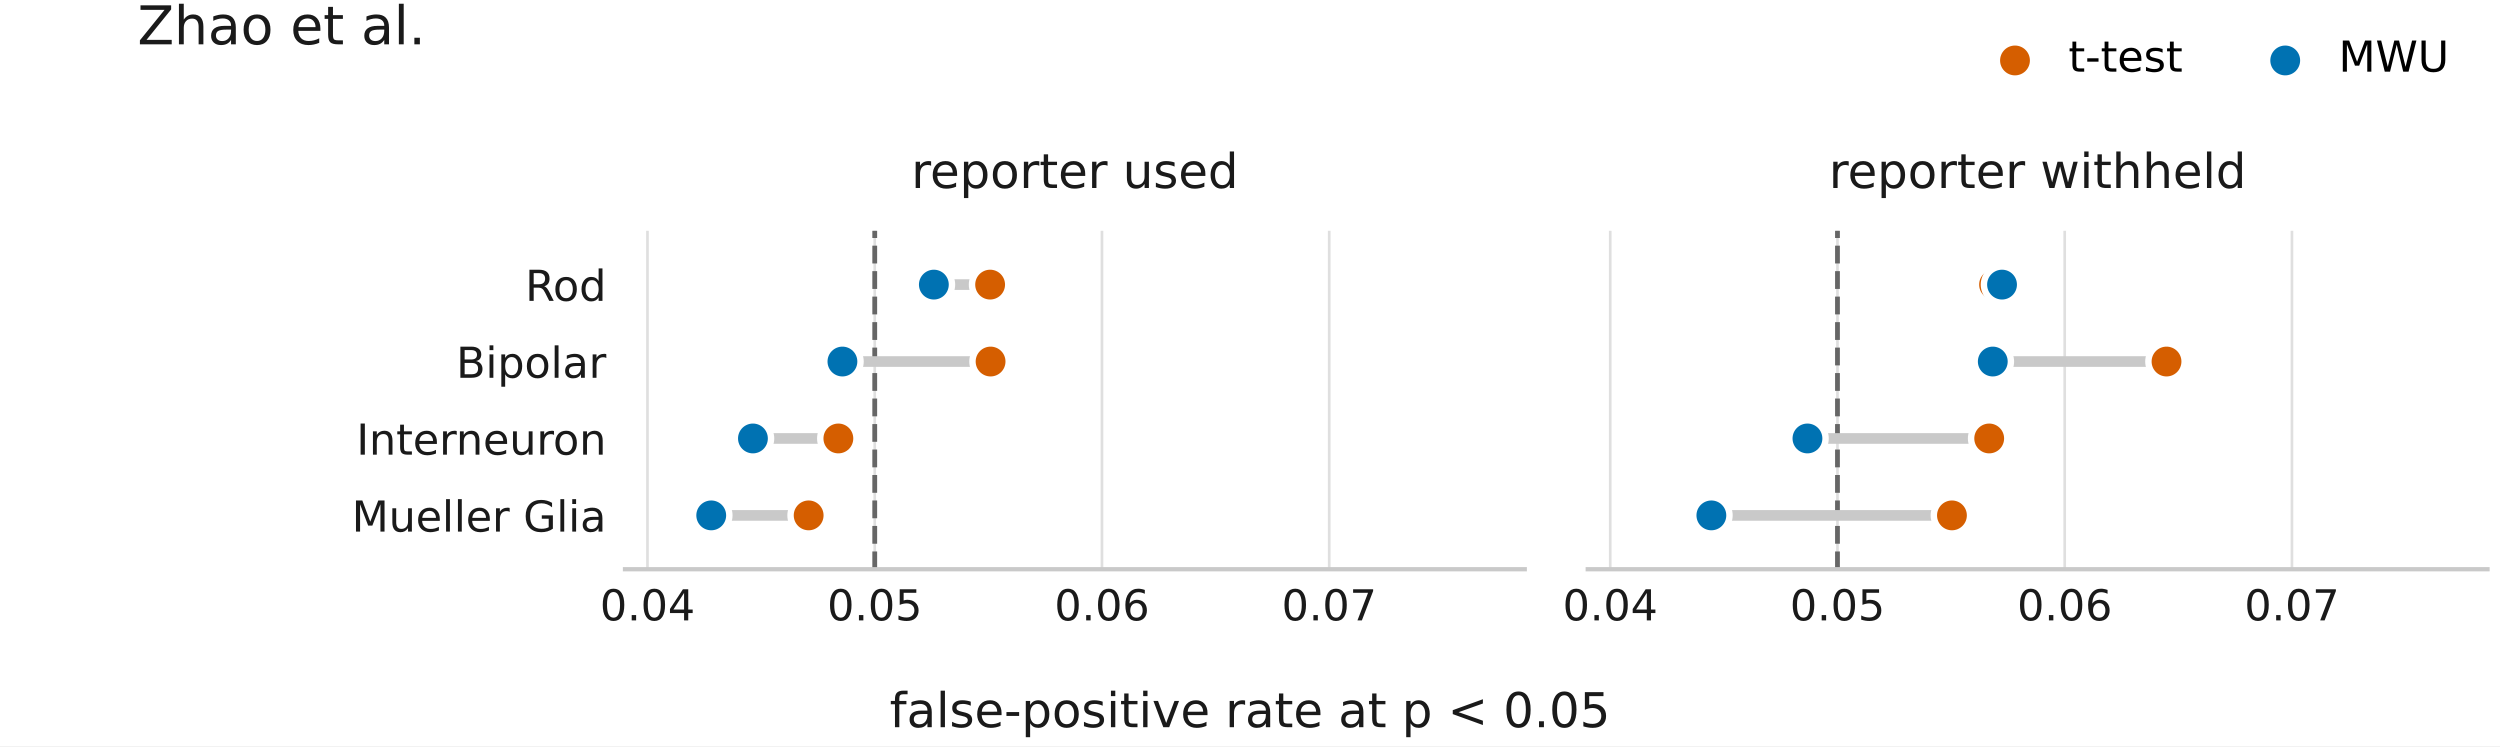
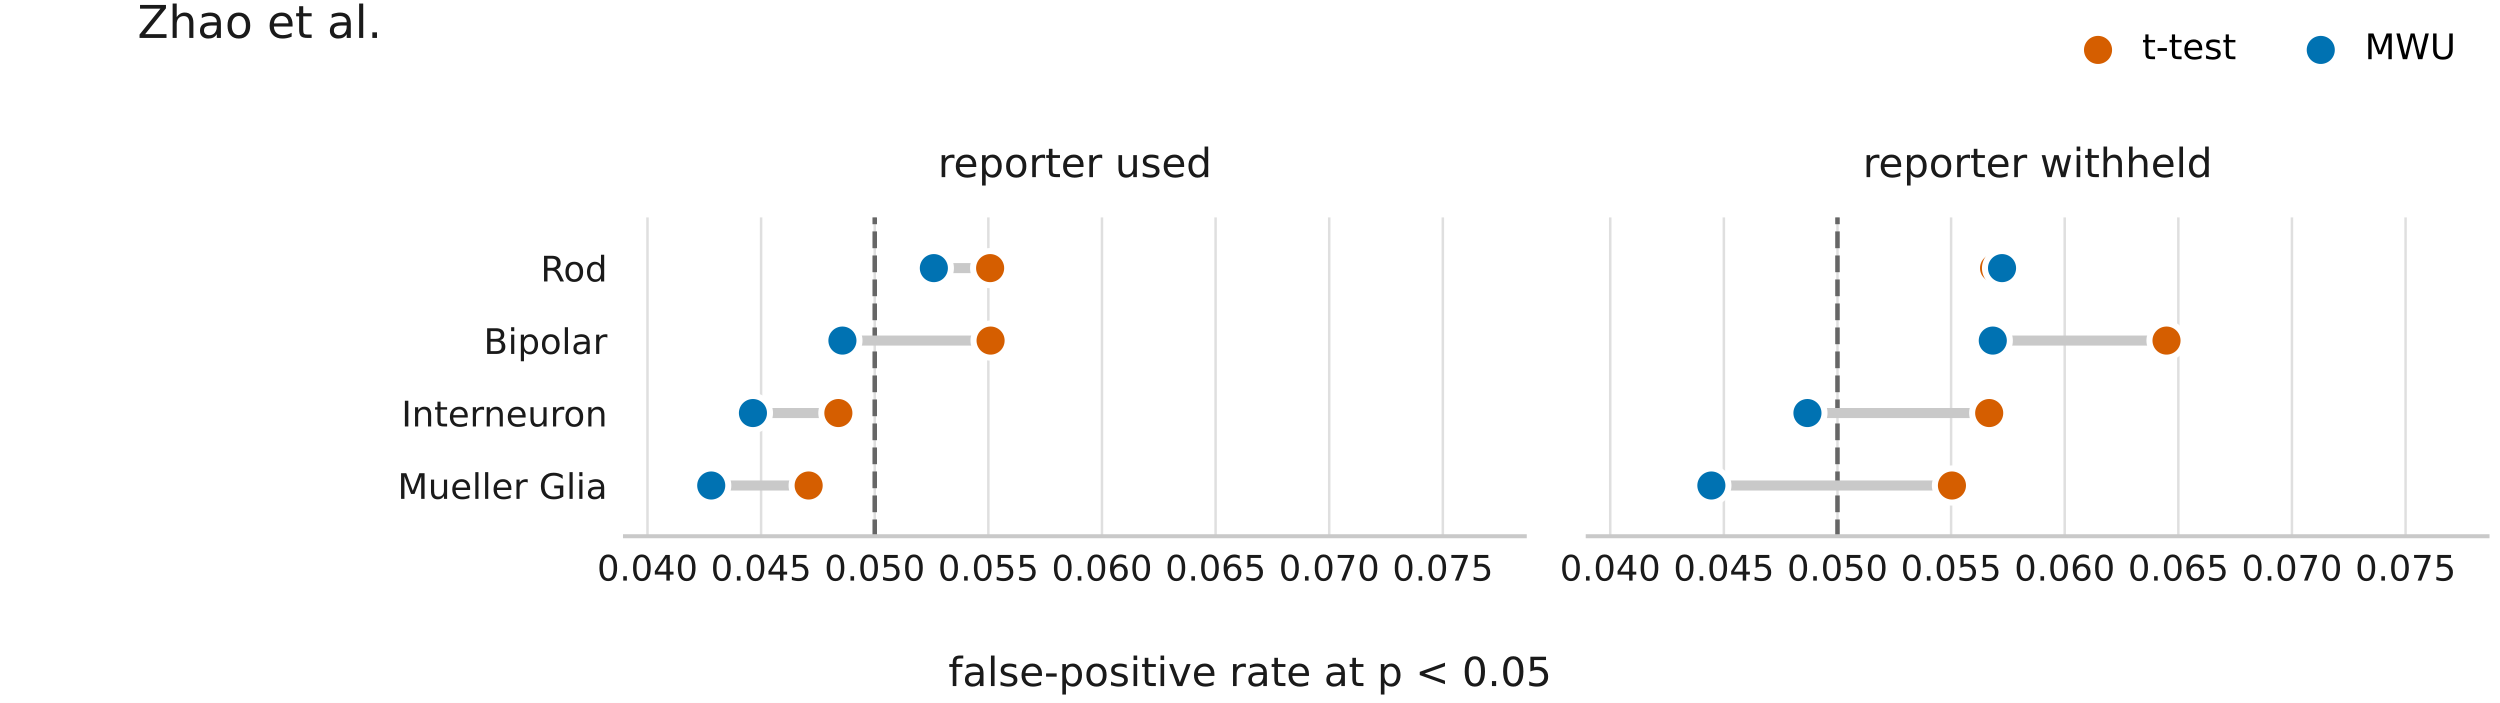
- <svg xmlns="http://www.w3.org/2000/svg" xmlns:xlink="http://www.w3.org/1999/xlink" width="468pt" height="139.68pt" viewBox="0 0 468 139.68" version="1.1">
+ <svg xmlns="http://www.w3.org/2000/svg" xmlns:xlink="http://www.w3.org/1999/xlink" width="496.8pt" height="139.68pt" viewBox="0 0 496.8 139.68" version="1.1">
  <defs>
    <style type="text/css">*{stroke-linejoin: round; stroke-linecap: butt}</style>
  </defs>
  <g id="figure_1">
    <g id="patch_1">
-       <path d="M 0 139.68  L 468 139.68  L 468 0  L 0 0  z " style="fill: #ffffff" />
+       <path d="M 0 139.68  L 496.8 139.68  L 496.8 0  L 0 0  z " style="fill: #ffffff" />
    </g>
    <g id="axes_1">
      <g id="patch_2">
-         <path d="M 117 106.56  L 285.435 106.56  L 285.435 43.2  L 117 43.2  z " style="fill: #ffffff" />
+         <path d="M 124.2 106.56  L 303 106.56  L 303 43.2  L 124.2 43.2  z " style="fill: #ffffff" />
      </g>
      <g id="matplotlib.axis_1">
        <g id="xtick_1">
          <g id="line2d_1">
-             <path d="M 121.21 106.56  L 121.21 43.2  " clip-path="url(#p2eebfcbfa4)" style="fill: none; stroke: #c9c9c9; stroke-opacity: 0.6; stroke-width: 0.5; stroke-linecap: square" />
+             <path d="M 128.669 106.56  L 128.669 43.2  " clip-path="url(#p80d4dce029)" style="fill: none; stroke: #c9c9c9; stroke-opacity: 0.6; stroke-width: 0.5; stroke-linecap: square" />
          </g>
          <g id="line2d_2" />
          <g id="text_1">
-             <text style="font-size: 8px; font-family: 'DejaVu Sans', 'Bitstream Vera Sans', 'Computer Modern Sans Serif', 'Lucida Grande', 'Verdana', 'Geneva', 'Lucid', 'Arial', 'Helvetica', 'Avant Garde', sans-serif; text-anchor: middle; fill: #1a1a1a" x="121.21" y="116.139" transform="rotate(-0 121.2101 116.1388)">0.04</text>
+             <text style="font-size: 7px; font-family: 'DejaVu Sans', 'Bitstream Vera Sans', 'Computer Modern Sans Serif', 'Lucida Grande', 'Verdana', 'Geneva', 'Lucid', 'Arial', 'Helvetica', 'Avant Garde', sans-serif; text-anchor: middle; fill: #1a1a1a" x="128.669" y="115.379" transform="rotate(-0 128.6692 115.3789)">0.040</text>
          </g>
        </g>
        <g id="xtick_2">
          <g id="line2d_3">
-             <path d="M 163.75 106.56  L 163.75 43.2  " clip-path="url(#p2eebfcbfa4)" style="fill: none; stroke: #c9c9c9; stroke-opacity: 0.6; stroke-width: 0.5; stroke-linecap: square" />
+             <path d="M 151.248 106.56  L 151.248 43.2  " clip-path="url(#p80d4dce029)" style="fill: none; stroke: #c9c9c9; stroke-opacity: 0.6; stroke-width: 0.5; stroke-linecap: square" />
          </g>
          <g id="line2d_4" />
          <g id="text_2">
-             <text style="font-size: 8px; font-family: 'DejaVu Sans', 'Bitstream Vera Sans', 'Computer Modern Sans Serif', 'Lucida Grande', 'Verdana', 'Geneva', 'Lucid', 'Arial', 'Helvetica', 'Avant Garde', sans-serif; text-anchor: middle; fill: #1a1a1a" x="163.75" y="116.139" transform="rotate(-0 163.7497 116.1388)">0.05</text>
+             <text style="font-size: 7px; font-family: 'DejaVu Sans', 'Bitstream Vera Sans', 'Computer Modern Sans Serif', 'Lucida Grande', 'Verdana', 'Geneva', 'Lucid', 'Arial', 'Helvetica', 'Avant Garde', sans-serif; text-anchor: middle; fill: #1a1a1a" x="151.248" y="115.379" transform="rotate(-0 151.2479 115.3789)">0.045</text>
          </g>
        </g>
        <g id="xtick_3">
          <g id="line2d_5">
-             <path d="M 206.289 106.56  L 206.289 43.2  " clip-path="url(#p2eebfcbfa4)" style="fill: none; stroke: #c9c9c9; stroke-opacity: 0.6; stroke-width: 0.5; stroke-linecap: square" />
+             <path d="M 173.827 106.56  L 173.827 43.2  " clip-path="url(#p80d4dce029)" style="fill: none; stroke: #c9c9c9; stroke-opacity: 0.6; stroke-width: 0.5; stroke-linecap: square" />
          </g>
          <g id="line2d_6" />
          <g id="text_3">
-             <text style="font-size: 8px; font-family: 'DejaVu Sans', 'Bitstream Vera Sans', 'Computer Modern Sans Serif', 'Lucida Grande', 'Verdana', 'Geneva', 'Lucid', 'Arial', 'Helvetica', 'Avant Garde', sans-serif; text-anchor: middle; fill: #1a1a1a" x="206.289" y="116.139" transform="rotate(-0 206.2893 116.1388)">0.06</text>
+             <text style="font-size: 7px; font-family: 'DejaVu Sans', 'Bitstream Vera Sans', 'Computer Modern Sans Serif', 'Lucida Grande', 'Verdana', 'Geneva', 'Lucid', 'Arial', 'Helvetica', 'Avant Garde', sans-serif; text-anchor: middle; fill: #1a1a1a" x="173.827" y="115.379" transform="rotate(-0 173.8266 115.3789)">0.050</text>
          </g>
        </g>
        <g id="xtick_4">
          <g id="line2d_7">
-             <path d="M 248.829 106.56  L 248.829 43.2  " clip-path="url(#p2eebfcbfa4)" style="fill: none; stroke: #c9c9c9; stroke-opacity: 0.6; stroke-width: 0.5; stroke-linecap: square" />
+             <path d="M 196.405 106.56  L 196.405 43.2  " clip-path="url(#p80d4dce029)" style="fill: none; stroke: #c9c9c9; stroke-opacity: 0.6; stroke-width: 0.5; stroke-linecap: square" />
          </g>
          <g id="line2d_8" />
          <g id="text_4">
-             <text style="font-size: 8px; font-family: 'DejaVu Sans', 'Bitstream Vera Sans', 'Computer Modern Sans Serif', 'Lucida Grande', 'Verdana', 'Geneva', 'Lucid', 'Arial', 'Helvetica', 'Avant Garde', sans-serif; text-anchor: middle; fill: #1a1a1a" x="248.829" y="116.139" transform="rotate(-0 248.8289 116.1388)">0.07</text>
+             <text style="font-size: 7px; font-family: 'DejaVu Sans', 'Bitstream Vera Sans', 'Computer Modern Sans Serif', 'Lucida Grande', 'Verdana', 'Geneva', 'Lucid', 'Arial', 'Helvetica', 'Avant Garde', sans-serif; text-anchor: middle; fill: #1a1a1a" x="196.405" y="115.379" transform="rotate(-0 196.4053 115.3789)">0.055</text>
+           </g>
+         </g>
+         <g id="xtick_5">
+           <g id="line2d_9">
+             <path d="M 218.984 106.56  L 218.984 43.2  " clip-path="url(#p80d4dce029)" style="fill: none; stroke: #c9c9c9; stroke-opacity: 0.6; stroke-width: 0.5; stroke-linecap: square" />
+           </g>
+           <g id="line2d_10" />
+           <g id="text_5">
+             <text style="font-size: 7px; font-family: 'DejaVu Sans', 'Bitstream Vera Sans', 'Computer Modern Sans Serif', 'Lucida Grande', 'Verdana', 'Geneva', 'Lucid', 'Arial', 'Helvetica', 'Avant Garde', sans-serif; text-anchor: middle; fill: #1a1a1a" x="218.984" y="115.379" transform="rotate(-0 218.984 115.3789)">0.060</text>
+           </g>
+         </g>
+         <g id="xtick_6">
+           <g id="line2d_11">
+             <path d="M 241.563 106.56  L 241.563 43.2  " clip-path="url(#p80d4dce029)" style="fill: none; stroke: #c9c9c9; stroke-opacity: 0.6; stroke-width: 0.5; stroke-linecap: square" />
+           </g>
+           <g id="line2d_12" />
+           <g id="text_6">
+             <text style="font-size: 7px; font-family: 'DejaVu Sans', 'Bitstream Vera Sans', 'Computer Modern Sans Serif', 'Lucida Grande', 'Verdana', 'Geneva', 'Lucid', 'Arial', 'Helvetica', 'Avant Garde', sans-serif; text-anchor: middle; fill: #1a1a1a" x="241.563" y="115.379" transform="rotate(-0 241.5627 115.3789)">0.065</text>
+           </g>
+         </g>
+         <g id="xtick_7">
+           <g id="line2d_13">
+             <path d="M 264.141 106.56  L 264.141 43.2  " clip-path="url(#p80d4dce029)" style="fill: none; stroke: #c9c9c9; stroke-opacity: 0.6; stroke-width: 0.5; stroke-linecap: square" />
+           </g>
+           <g id="line2d_14" />
+           <g id="text_7">
+             <text style="font-size: 7px; font-family: 'DejaVu Sans', 'Bitstream Vera Sans', 'Computer Modern Sans Serif', 'Lucida Grande', 'Verdana', 'Geneva', 'Lucid', 'Arial', 'Helvetica', 'Avant Garde', sans-serif; text-anchor: middle; fill: #1a1a1a" x="264.141" y="115.379" transform="rotate(-0 264.1414 115.3789)">0.070</text>
+           </g>
+         </g>
+         <g id="xtick_8">
+           <g id="line2d_15">
+             <path d="M 286.72 106.56  L 286.72 43.2  " clip-path="url(#p80d4dce029)" style="fill: none; stroke: #c9c9c9; stroke-opacity: 0.6; stroke-width: 0.5; stroke-linecap: square" />
+           </g>
+           <g id="line2d_16" />
+           <g id="text_8">
+             <text style="font-size: 7px; font-family: 'DejaVu Sans', 'Bitstream Vera Sans', 'Computer Modern Sans Serif', 'Lucida Grande', 'Verdana', 'Geneva', 'Lucid', 'Arial', 'Helvetica', 'Avant Garde', sans-serif; text-anchor: middle; fill: #1a1a1a" x="286.72" y="115.379" transform="rotate(-0 286.7201 115.3789)">0.075</text>
          </g>
        </g>
      </g>
      <g id="matplotlib.axis_2">
        <g id="ytick_1">
-           <g id="line2d_9" />
-           <g id="text_5">
-             <text style="font-size: 8px; font-family: 'DejaVu Sans', 'Bitstream Vera Sans', 'Computer Modern Sans Serif', 'Lucida Grande', 'Verdana', 'Geneva', 'Lucid', 'Arial', 'Helvetica', 'Avant Garde', sans-serif; text-anchor: end; fill: #1a1a1a" x="113.5" y="56.319" transform="rotate(-0 113.5 56.31938)">Rod</text>
+           <g id="line2d_17" />
+           <g id="text_9">
+             <text style="font-size: 7px; font-family: 'DejaVu Sans', 'Bitstream Vera Sans', 'Computer Modern Sans Serif', 'Lucida Grande', 'Verdana', 'Geneva', 'Lucid', 'Arial', 'Helvetica', 'Avant Garde', sans-serif; text-anchor: end; fill: #1a1a1a" x="120.7" y="55.939" transform="rotate(-0 120.7 55.93945)">Rod</text>
          </g>
        </g>
        <g id="ytick_2">
-           <g id="line2d_10" />
-           <g id="text_6">
-             <text style="font-size: 8px; font-family: 'DejaVu Sans', 'Bitstream Vera Sans', 'Computer Modern Sans Serif', 'Lucida Grande', 'Verdana', 'Geneva', 'Lucid', 'Arial', 'Helvetica', 'Avant Garde', sans-serif; text-anchor: end; fill: #1a1a1a" x="113.5" y="70.719" transform="rotate(-0 113.5 70.71937)">Bipolar</text>
+           <g id="line2d_18" />
+           <g id="text_10">
+             <text style="font-size: 7px; font-family: 'DejaVu Sans', 'Bitstream Vera Sans', 'Computer Modern Sans Serif', 'Lucida Grande', 'Verdana', 'Geneva', 'Lucid', 'Arial', 'Helvetica', 'Avant Garde', sans-serif; text-anchor: end; fill: #1a1a1a" x="120.7" y="70.339" transform="rotate(-0 120.7 70.33945)">Bipolar</text>
          </g>
        </g>
        <g id="ytick_3">
-           <g id="line2d_11" />
-           <g id="text_7">
-             <text style="font-size: 8px; font-family: 'DejaVu Sans', 'Bitstream Vera Sans', 'Computer Modern Sans Serif', 'Lucida Grande', 'Verdana', 'Geneva', 'Lucid', 'Arial', 'Helvetica', 'Avant Garde', sans-serif; text-anchor: end; fill: #1a1a1a" x="113.5" y="85.119" transform="rotate(-0 113.5 85.11938)">Interneuron</text>
+           <g id="line2d_19" />
+           <g id="text_11">
+             <text style="font-size: 7px; font-family: 'DejaVu Sans', 'Bitstream Vera Sans', 'Computer Modern Sans Serif', 'Lucida Grande', 'Verdana', 'Geneva', 'Lucid', 'Arial', 'Helvetica', 'Avant Garde', sans-serif; text-anchor: end; fill: #1a1a1a" x="120.7" y="84.739" transform="rotate(-0 120.7 84.73945)">Interneuron</text>
          </g>
        </g>
        <g id="ytick_4">
-           <g id="line2d_12" />
-           <g id="text_8">
-             <text style="font-size: 8px; font-family: 'DejaVu Sans', 'Bitstream Vera Sans', 'Computer Modern Sans Serif', 'Lucida Grande', 'Verdana', 'Geneva', 'Lucid', 'Arial', 'Helvetica', 'Avant Garde', sans-serif; text-anchor: end; fill: #1a1a1a" x="113.5" y="99.519" transform="rotate(-0 113.5 99.51937)">Mueller Glia</text>
-           </g>
-         </g>
-       </g>
-       <g id="line2d_13">
-         <path d="M 163.75 106.56  L 163.75 43.2  " clip-path="url(#p2eebfcbfa4)" style="fill: none; stroke-dasharray: 3.33,1.44; stroke-dashoffset: 0; stroke: #666666; stroke-width: 0.9" />
+           <g id="line2d_20" />
+           <g id="text_12">
+             <text style="font-size: 7px; font-family: 'DejaVu Sans', 'Bitstream Vera Sans', 'Computer Modern Sans Serif', 'Lucida Grande', 'Verdana', 'Geneva', 'Lucid', 'Arial', 'Helvetica', 'Avant Garde', sans-serif; text-anchor: end; fill: #1a1a1a" x="120.7" y="99.139" transform="rotate(-0 120.7 99.13945)">Mueller Glia</text>
+           </g>
+         </g>
+       </g>
+       <g id="line2d_21">
+         <path d="M 173.827 106.56  L 173.827 43.2  " clip-path="url(#p80d4dce029)" style="fill: none; stroke-dasharray: 3.33,1.44; stroke-dashoffset: 0; stroke: #666666; stroke-width: 0.9" />
      </g>
      <g id="LineCollection_1">
-         <path d="M 185.351 53.28  L 174.818 53.28  " clip-path="url(#p2eebfcbfa4)" style="fill: none; stroke: #c9c9c9; stroke-width: 2" />
-         <path d="M 185.437 67.68  L 157.702 67.68  " clip-path="url(#p2eebfcbfa4)" style="fill: none; stroke: #c9c9c9; stroke-width: 2" />
-         <path d="M 156.942 82.08  L 140.949 82.08  " clip-path="url(#p2eebfcbfa4)" style="fill: none; stroke: #c9c9c9; stroke-width: 2" />
-         <path d="M 151.38 96.48  L 133.142 96.48  " clip-path="url(#p2eebfcbfa4)" style="fill: none; stroke: #c9c9c9; stroke-width: 2" />
+         <path d="M 196.757 53.28  L 185.576 53.28  " clip-path="url(#p80d4dce029)" style="fill: none; stroke: #c9c9c9; stroke-width: 2" />
+         <path d="M 196.849 67.68  L 167.406 67.68  " clip-path="url(#p80d4dce029)" style="fill: none; stroke: #c9c9c9; stroke-width: 2" />
+         <path d="M 166.6 82.08  L 149.623 82.08  " clip-path="url(#p80d4dce029)" style="fill: none; stroke: #c9c9c9; stroke-width: 2" />
+         <path d="M 160.696 96.48  L 141.335 96.48  " clip-path="url(#p80d4dce029)" style="fill: none; stroke: #c9c9c9; stroke-width: 2" />
      </g>
      <g id="patch_3">
-         <path d="M 117 106.56  L 285.435 106.56  " style="fill: none; stroke: #c9c9c9; stroke-width: 0.8; stroke-linejoin: miter; stroke-linecap: square" />
+         <path d="M 124.2 106.56  L 303 106.56  " style="fill: none; stroke: #c9c9c9; stroke-width: 0.8; stroke-linejoin: miter; stroke-linecap: square" />
      </g>
      <g id="PathCollection_1">
        <defs>
-           <path id="me65cf29a1c" d="M 0 3.391  C 0.899 3.391 1.762 3.034 2.398 2.398  C 3.034 1.762 3.391 0.899 3.391 0  C 3.391 -0.899 3.034 -1.762 2.398 -2.398  C 1.762 -3.034 0.899 -3.391 0 -3.391  C -0.899 -3.391 -1.762 -3.034 -2.398 -2.398  C -3.034 -1.762 -3.391 -0.899 -3.391 0  C -3.391 0.899 -3.034 1.762 -2.398 2.398  C -1.762 3.034 -0.899 3.391 0 3.391  z " style="stroke: #ffffff; stroke-width: 1.2" />
+           <path id="mc7a9b5e37b" d="M 0 3.391  C 0.899 3.391 1.762 3.034 2.398 2.398  C 3.034 1.762 3.391 0.899 3.391 0  C 3.391 -0.899 3.034 -1.762 2.398 -2.398  C 1.762 -3.034 0.899 -3.391 0 -3.391  C -0.899 -3.391 -1.762 -3.034 -2.398 -2.398  C -3.034 -1.762 -3.391 -0.899 -3.391 0  C -3.391 0.899 -3.034 1.762 -2.398 2.398  C -1.762 3.034 -0.899 3.391 0 3.391  z " style="stroke: #ffffff; stroke-width: 1.2" />
        </defs>
        <g>
-           <use xlink:href="#me65cf29a1c" x="185.351" y="53.28" style="fill: #d55e00; stroke: #ffffff; stroke-width: 1.2" />
-           <use xlink:href="#me65cf29a1c" x="185.437" y="67.68" style="fill: #d55e00; stroke: #ffffff; stroke-width: 1.2" />
-           <use xlink:href="#me65cf29a1c" x="156.942" y="82.08" style="fill: #d55e00; stroke: #ffffff; stroke-width: 1.2" />
-           <use xlink:href="#me65cf29a1c" x="151.38" y="96.48" style="fill: #d55e00; stroke: #ffffff; stroke-width: 1.2" />
+           <use xlink:href="#mc7a9b5e37b" x="196.757" y="53.28" style="fill: #d55e00; stroke: #ffffff; stroke-width: 1.2" />
+           <use xlink:href="#mc7a9b5e37b" x="196.849" y="67.68" style="fill: #d55e00; stroke: #ffffff; stroke-width: 1.2" />
+           <use xlink:href="#mc7a9b5e37b" x="166.6" y="82.08" style="fill: #d55e00; stroke: #ffffff; stroke-width: 1.2" />
+           <use xlink:href="#mc7a9b5e37b" x="160.696" y="96.48" style="fill: #d55e00; stroke: #ffffff; stroke-width: 1.2" />
        </g>
      </g>
      <g id="PathCollection_2">
        <defs>
-           <path id="m8c903e0a03" d="M 0 3.391  C 0.899 3.391 1.762 3.034 2.398 2.398  C 3.034 1.762 3.391 0.899 3.391 0  C 3.391 -0.899 3.034 -1.762 2.398 -2.398  C 1.762 -3.034 0.899 -3.391 0 -3.391  C -0.899 -3.391 -1.762 -3.034 -2.398 -2.398  C -3.034 -1.762 -3.391 -0.899 -3.391 0  C -3.391 0.899 -3.034 1.762 -2.398 2.398  C -1.762 3.034 -0.899 3.391 0 3.391  z " style="stroke: #ffffff; stroke-width: 1.2" />
+           <path id="mb026791f30" d="M 0 3.391  C 0.899 3.391 1.762 3.034 2.398 2.398  C 3.034 1.762 3.391 0.899 3.391 0  C 3.391 -0.899 3.034 -1.762 2.398 -2.398  C 1.762 -3.034 0.899 -3.391 0 -3.391  C -0.899 -3.391 -1.762 -3.034 -2.398 -2.398  C -3.034 -1.762 -3.391 -0.899 -3.391 0  C -3.391 0.899 -3.034 1.762 -2.398 2.398  C -1.762 3.034 -0.899 3.391 0 3.391  z " style="stroke: #ffffff; stroke-width: 1.2" />
        </defs>
        <g>
-           <use xlink:href="#m8c903e0a03" x="174.818" y="53.28" style="fill: #0072b2; stroke: #ffffff; stroke-width: 1.2" />
-           <use xlink:href="#m8c903e0a03" x="157.702" y="67.68" style="fill: #0072b2; stroke: #ffffff; stroke-width: 1.2" />
-           <use xlink:href="#m8c903e0a03" x="140.949" y="82.08" style="fill: #0072b2; stroke: #ffffff; stroke-width: 1.2" />
-           <use xlink:href="#m8c903e0a03" x="133.142" y="96.48" style="fill: #0072b2; stroke: #ffffff; stroke-width: 1.2" />
-         </g>
-       </g>
-       <g id="text_9">
-         <text style="font-size: 9px; font-family: 'DejaVu Sans', 'Bitstream Vera Sans', 'Computer Modern Sans Serif', 'Lucida Grande', 'Verdana', 'Geneva', 'Lucid', 'Arial', 'Helvetica', 'Avant Garde', sans-serif; text-anchor: middle; fill: #1a1a1a" x="201.217" y="35.2" transform="rotate(-0 201.2174 35.2)">reporter used</text>
+           <use xlink:href="#mb026791f30" x="185.576" y="53.28" style="fill: #0072b2; stroke: #ffffff; stroke-width: 1.2" />
+           <use xlink:href="#mb026791f30" x="167.406" y="67.68" style="fill: #0072b2; stroke: #ffffff; stroke-width: 1.2" />
+           <use xlink:href="#mb026791f30" x="149.623" y="82.08" style="fill: #0072b2; stroke: #ffffff; stroke-width: 1.2" />
+           <use xlink:href="#mb026791f30" x="141.335" y="96.48" style="fill: #0072b2; stroke: #ffffff; stroke-width: 1.2" />
+         </g>
+       </g>
+       <g id="text_13">
+         <text style="font-size: 8px; font-family: 'DejaVu Sans', 'Bitstream Vera Sans', 'Computer Modern Sans Serif', 'Lucida Grande', 'Verdana', 'Geneva', 'Lucid', 'Arial', 'Helvetica', 'Avant Garde', sans-serif; text-anchor: middle; fill: #1a1a1a" x="213.6" y="35.2" transform="rotate(-0 213.6 35.2)">reporter used</text>
      </g>
    </g>
    <g id="axes_2">
      <g id="patch_4">
-         <path d="M 297.225 106.56  L 465.66 106.56  L 465.66 43.2  L 297.225 43.2  z " style="fill: #ffffff" />
+         <path d="M 315.516 106.56  L 494.316 106.56  L 494.316 43.2  L 315.516 43.2  z " style="fill: #ffffff" />
      </g>
      <g id="matplotlib.axis_3">
-         <g id="xtick_5">
-           <g id="line2d_14">
-             <path d="M 301.435 106.56  L 301.435 43.2  " clip-path="url(#pd5efa9daf3)" style="fill: none; stroke: #c9c9c9; stroke-opacity: 0.6; stroke-width: 0.5; stroke-linecap: square" />
-           </g>
-           <g id="line2d_15" />
-           <g id="text_10">
-             <text style="font-size: 8px; font-family: 'DejaVu Sans', 'Bitstream Vera Sans', 'Computer Modern Sans Serif', 'Lucida Grande', 'Verdana', 'Geneva', 'Lucid', 'Arial', 'Helvetica', 'Avant Garde', sans-serif; text-anchor: middle; fill: #1a1a1a" x="301.435" y="116.139" transform="rotate(-0 301.4353 116.1388)">0.04</text>
-           </g>
-         </g>
-         <g id="xtick_6">
-           <g id="line2d_16">
-             <path d="M 343.975 106.56  L 343.975 43.2  " clip-path="url(#pd5efa9daf3)" style="fill: none; stroke: #c9c9c9; stroke-opacity: 0.6; stroke-width: 0.5; stroke-linecap: square" />
-           </g>
-           <g id="line2d_17" />
-           <g id="text_11">
-             <text style="font-size: 8px; font-family: 'DejaVu Sans', 'Bitstream Vera Sans', 'Computer Modern Sans Serif', 'Lucida Grande', 'Verdana', 'Geneva', 'Lucid', 'Arial', 'Helvetica', 'Avant Garde', sans-serif; text-anchor: middle; fill: #1a1a1a" x="343.975" y="116.139" transform="rotate(-0 343.9749 116.1388)">0.05</text>
-           </g>
-         </g>
-         <g id="xtick_7">
-           <g id="line2d_18">
-             <path d="M 386.515 106.56  L 386.515 43.2  " clip-path="url(#pd5efa9daf3)" style="fill: none; stroke: #c9c9c9; stroke-opacity: 0.6; stroke-width: 0.5; stroke-linecap: square" />
-           </g>
-           <g id="line2d_19" />
-           <g id="text_12">
-             <text style="font-size: 8px; font-family: 'DejaVu Sans', 'Bitstream Vera Sans', 'Computer Modern Sans Serif', 'Lucida Grande', 'Verdana', 'Geneva', 'Lucid', 'Arial', 'Helvetica', 'Avant Garde', sans-serif; text-anchor: middle; fill: #1a1a1a" x="386.515" y="116.139" transform="rotate(-0 386.5145 116.1388)">0.06</text>
-           </g>
-         </g>
-         <g id="xtick_8">
-           <g id="line2d_20">
-             <path d="M 429.054 106.56  L 429.054 43.2  " clip-path="url(#pd5efa9daf3)" style="fill: none; stroke: #c9c9c9; stroke-opacity: 0.6; stroke-width: 0.5; stroke-linecap: square" />
-           </g>
-           <g id="line2d_21" />
-           <g id="text_13">
-             <text style="font-size: 8px; font-family: 'DejaVu Sans', 'Bitstream Vera Sans', 'Computer Modern Sans Serif', 'Lucida Grande', 'Verdana', 'Geneva', 'Lucid', 'Arial', 'Helvetica', 'Avant Garde', sans-serif; text-anchor: middle; fill: #1a1a1a" x="429.054" y="116.139" transform="rotate(-0 429.0541 116.1388)">0.07</text>
+         <g id="xtick_9">
+           <g id="line2d_22">
+             <path d="M 319.985 106.56  L 319.985 43.2  " clip-path="url(#pfb0a9da2cb)" style="fill: none; stroke: #c9c9c9; stroke-opacity: 0.6; stroke-width: 0.5; stroke-linecap: square" />
+           </g>
+           <g id="line2d_23" />
+           <g id="text_14">
+             <text style="font-size: 7px; font-family: 'DejaVu Sans', 'Bitstream Vera Sans', 'Computer Modern Sans Serif', 'Lucida Grande', 'Verdana', 'Geneva', 'Lucid', 'Arial', 'Helvetica', 'Avant Garde', sans-serif; text-anchor: middle; fill: #1a1a1a" x="319.985" y="115.379" transform="rotate(-0 319.9852 115.3789)">0.040</text>
+           </g>
+         </g>
+         <g id="xtick_10">
+           <g id="line2d_24">
+             <path d="M 342.564 106.56  L 342.564 43.2  " clip-path="url(#pfb0a9da2cb)" style="fill: none; stroke: #c9c9c9; stroke-opacity: 0.6; stroke-width: 0.5; stroke-linecap: square" />
+           </g>
+           <g id="line2d_25" />
+           <g id="text_15">
+             <text style="font-size: 7px; font-family: 'DejaVu Sans', 'Bitstream Vera Sans', 'Computer Modern Sans Serif', 'Lucida Grande', 'Verdana', 'Geneva', 'Lucid', 'Arial', 'Helvetica', 'Avant Garde', sans-serif; text-anchor: middle; fill: #1a1a1a" x="342.564" y="115.379" transform="rotate(-0 342.5639 115.3789)">0.045</text>
+           </g>
+         </g>
+         <g id="xtick_11">
+           <g id="line2d_26">
+             <path d="M 365.143 106.56  L 365.143 43.2  " clip-path="url(#pfb0a9da2cb)" style="fill: none; stroke: #c9c9c9; stroke-opacity: 0.6; stroke-width: 0.5; stroke-linecap: square" />
+           </g>
+           <g id="line2d_27" />
+           <g id="text_16">
+             <text style="font-size: 7px; font-family: 'DejaVu Sans', 'Bitstream Vera Sans', 'Computer Modern Sans Serif', 'Lucida Grande', 'Verdana', 'Geneva', 'Lucid', 'Arial', 'Helvetica', 'Avant Garde', sans-serif; text-anchor: middle; fill: #1a1a1a" x="365.143" y="115.379" transform="rotate(-0 365.1426 115.3789)">0.050</text>
+           </g>
+         </g>
+         <g id="xtick_12">
+           <g id="line2d_28">
+             <path d="M 387.721 106.56  L 387.721 43.2  " clip-path="url(#pfb0a9da2cb)" style="fill: none; stroke: #c9c9c9; stroke-opacity: 0.6; stroke-width: 0.5; stroke-linecap: square" />
+           </g>
+           <g id="line2d_29" />
+           <g id="text_17">
+             <text style="font-size: 7px; font-family: 'DejaVu Sans', 'Bitstream Vera Sans', 'Computer Modern Sans Serif', 'Lucida Grande', 'Verdana', 'Geneva', 'Lucid', 'Arial', 'Helvetica', 'Avant Garde', sans-serif; text-anchor: middle; fill: #1a1a1a" x="387.721" y="115.379" transform="rotate(-0 387.7213 115.3789)">0.055</text>
+           </g>
+         </g>
+         <g id="xtick_13">
+           <g id="line2d_30">
+             <path d="M 410.3 106.56  L 410.3 43.2  " clip-path="url(#pfb0a9da2cb)" style="fill: none; stroke: #c9c9c9; stroke-opacity: 0.6; stroke-width: 0.5; stroke-linecap: square" />
+           </g>
+           <g id="line2d_31" />
+           <g id="text_18">
+             <text style="font-size: 7px; font-family: 'DejaVu Sans', 'Bitstream Vera Sans', 'Computer Modern Sans Serif', 'Lucida Grande', 'Verdana', 'Geneva', 'Lucid', 'Arial', 'Helvetica', 'Avant Garde', sans-serif; text-anchor: middle; fill: #1a1a1a" x="410.3" y="115.379" transform="rotate(-0 410.3 115.3789)">0.060</text>
+           </g>
+         </g>
+         <g id="xtick_14">
+           <g id="line2d_32">
+             <path d="M 432.879 106.56  L 432.879 43.2  " clip-path="url(#pfb0a9da2cb)" style="fill: none; stroke: #c9c9c9; stroke-opacity: 0.6; stroke-width: 0.5; stroke-linecap: square" />
+           </g>
+           <g id="line2d_33" />
+           <g id="text_19">
+             <text style="font-size: 7px; font-family: 'DejaVu Sans', 'Bitstream Vera Sans', 'Computer Modern Sans Serif', 'Lucida Grande', 'Verdana', 'Geneva', 'Lucid', 'Arial', 'Helvetica', 'Avant Garde', sans-serif; text-anchor: middle; fill: #1a1a1a" x="432.879" y="115.379" transform="rotate(-0 432.8787 115.3789)">0.065</text>
+           </g>
+         </g>
+         <g id="xtick_15">
+           <g id="line2d_34">
+             <path d="M 455.457 106.56  L 455.457 43.2  " clip-path="url(#pfb0a9da2cb)" style="fill: none; stroke: #c9c9c9; stroke-opacity: 0.6; stroke-width: 0.5; stroke-linecap: square" />
+           </g>
+           <g id="line2d_35" />
+           <g id="text_20">
+             <text style="font-size: 7px; font-family: 'DejaVu Sans', 'Bitstream Vera Sans', 'Computer Modern Sans Serif', 'Lucida Grande', 'Verdana', 'Geneva', 'Lucid', 'Arial', 'Helvetica', 'Avant Garde', sans-serif; text-anchor: middle; fill: #1a1a1a" x="455.457" y="115.379" transform="rotate(-0 455.4574 115.3789)">0.070</text>
+           </g>
+         </g>
+         <g id="xtick_16">
+           <g id="line2d_36">
+             <path d="M 478.036 106.56  L 478.036 43.2  " clip-path="url(#pfb0a9da2cb)" style="fill: none; stroke: #c9c9c9; stroke-opacity: 0.6; stroke-width: 0.5; stroke-linecap: square" />
+           </g>
+           <g id="line2d_37" />
+           <g id="text_21">
+             <text style="font-size: 7px; font-family: 'DejaVu Sans', 'Bitstream Vera Sans', 'Computer Modern Sans Serif', 'Lucida Grande', 'Verdana', 'Geneva', 'Lucid', 'Arial', 'Helvetica', 'Avant Garde', sans-serif; text-anchor: middle; fill: #1a1a1a" x="478.036" y="115.379" transform="rotate(-0 478.0361 115.3789)">0.075</text>
          </g>
        </g>
      </g>
      <g id="matplotlib.axis_4">
        <g id="ytick_5">
-           <g id="line2d_22" />
+           <g id="line2d_38" />
        </g>
        <g id="ytick_6">
-           <g id="line2d_23" />
+           <g id="line2d_39" />
        </g>
        <g id="ytick_7">
-           <g id="line2d_24" />
+           <g id="line2d_40" />
        </g>
        <g id="ytick_8">
-           <g id="line2d_25" />
-         </g>
-       </g>
-       <g id="line2d_26">
-         <path d="M 343.975 106.56  L 343.975 43.2  " clip-path="url(#pd5efa9daf3)" style="fill: none; stroke-dasharray: 3.33,1.44; stroke-dashoffset: 0; stroke: #666666; stroke-width: 0.9" />
+           <g id="line2d_41" />
+         </g>
+       </g>
+       <g id="line2d_42">
+         <path d="M 365.143 106.56  L 365.143 43.2  " clip-path="url(#pfb0a9da2cb)" style="fill: none; stroke-dasharray: 3.33,1.44; stroke-dashoffset: 0; stroke: #666666; stroke-width: 0.9" />
      </g>
      <g id="LineCollection_2">
-         <path d="M 373.288 53.28  L 374.781 53.28  " clip-path="url(#pd5efa9daf3)" style="fill: none; stroke: #c9c9c9; stroke-width: 2" />
-         <path d="M 405.572 67.68  L 373.049 67.68  " clip-path="url(#pd5efa9daf3)" style="fill: none; stroke: #c9c9c9; stroke-width: 2" />
-         <path d="M 372.377 82.08  L 338.355 82.08  " clip-path="url(#pd5efa9daf3)" style="fill: none; stroke: #c9c9c9; stroke-width: 2" />
-         <path d="M 365.404 96.48  L 320.368 96.48  " clip-path="url(#pd5efa9daf3)" style="fill: none; stroke: #c9c9c9; stroke-width: 2" />
+         <path d="M 396.259 53.28  L 397.845 53.28  " clip-path="url(#pfb0a9da2cb)" style="fill: none; stroke: #c9c9c9; stroke-width: 2" />
+         <path d="M 430.53 67.68  L 396.006 67.68  " clip-path="url(#pfb0a9da2cb)" style="fill: none; stroke: #c9c9c9; stroke-width: 2" />
+         <path d="M 395.292 82.08  L 359.176 82.08  " clip-path="url(#pfb0a9da2cb)" style="fill: none; stroke: #c9c9c9; stroke-width: 2" />
+         <path d="M 387.89 96.48  L 340.083 96.48  " clip-path="url(#pfb0a9da2cb)" style="fill: none; stroke: #c9c9c9; stroke-width: 2" />
      </g>
      <g id="patch_5">
-         <path d="M 297.225 106.56  L 465.66 106.56  " style="fill: none; stroke: #c9c9c9; stroke-width: 0.8; stroke-linejoin: miter; stroke-linecap: square" />
+         <path d="M 315.516 106.56  L 494.316 106.56  " style="fill: none; stroke: #c9c9c9; stroke-width: 0.8; stroke-linejoin: miter; stroke-linecap: square" />
      </g>
      <g id="PathCollection_3">
        <g>
-           <use xlink:href="#me65cf29a1c" x="373.288" y="53.28" style="fill: #d55e00; stroke: #ffffff; stroke-width: 1.2" />
-           <use xlink:href="#me65cf29a1c" x="405.572" y="67.68" style="fill: #d55e00; stroke: #ffffff; stroke-width: 1.2" />
-           <use xlink:href="#me65cf29a1c" x="372.377" y="82.08" style="fill: #d55e00; stroke: #ffffff; stroke-width: 1.2" />
-           <use xlink:href="#me65cf29a1c" x="365.404" y="96.48" style="fill: #d55e00; stroke: #ffffff; stroke-width: 1.2" />
+           <use xlink:href="#mc7a9b5e37b" x="396.259" y="53.28" style="fill: #d55e00; stroke: #ffffff; stroke-width: 1.2" />
+           <use xlink:href="#mc7a9b5e37b" x="430.53" y="67.68" style="fill: #d55e00; stroke: #ffffff; stroke-width: 1.2" />
+           <use xlink:href="#mc7a9b5e37b" x="395.292" y="82.08" style="fill: #d55e00; stroke: #ffffff; stroke-width: 1.2" />
+           <use xlink:href="#mc7a9b5e37b" x="387.89" y="96.48" style="fill: #d55e00; stroke: #ffffff; stroke-width: 1.2" />
        </g>
      </g>
      <g id="PathCollection_4">
        <g>
-           <use xlink:href="#m8c903e0a03" x="374.781" y="53.28" style="fill: #0072b2; stroke: #ffffff; stroke-width: 1.2" />
-           <use xlink:href="#m8c903e0a03" x="373.049" y="67.68" style="fill: #0072b2; stroke: #ffffff; stroke-width: 1.2" />
-           <use xlink:href="#m8c903e0a03" x="338.355" y="82.08" style="fill: #0072b2; stroke: #ffffff; stroke-width: 1.2" />
-           <use xlink:href="#m8c903e0a03" x="320.368" y="96.48" style="fill: #0072b2; stroke: #ffffff; stroke-width: 1.2" />
-         </g>
-       </g>
-       <g id="text_14">
-         <text style="font-size: 9px; font-family: 'DejaVu Sans', 'Bitstream Vera Sans', 'Computer Modern Sans Serif', 'Lucida Grande', 'Verdana', 'Geneva', 'Lucid', 'Arial', 'Helvetica', 'Avant Garde', sans-serif; text-anchor: middle; fill: #1a1a1a" x="381.443" y="35.2" transform="rotate(-0 381.4426 35.2)">reporter withheld</text>
-       </g>
-     </g>
-     <g id="text_15">
-       <text style="font-size: 9px; font-family: 'DejaVu Sans', 'Bitstream Vera Sans', 'Computer Modern Sans Serif', 'Lucida Grande', 'Verdana', 'Geneva', 'Lucid', 'Arial', 'Helvetica', 'Avant Garde', sans-serif; text-anchor: middle; fill: #1a1a1a" x="234" y="136.132" transform="rotate(-0 234 136.1321)">false-positive rate at p &lt; 0.05</text>
-     </g>
-     <g id="text_16">
-       <text style="font-size: 10px; font-family: 'DejaVu Sans', 'Bitstream Vera Sans', 'Computer Modern Sans Serif', 'Lucida Grande', 'Verdana', 'Geneva', 'Lucid', 'Arial', 'Helvetica', 'Avant Garde', sans-serif; text-anchor: start; fill: #1a1a1a" x="25.74" y="8.297" transform="rotate(-0 25.74 8.296837)">Zhao et al.</text>
+           <use xlink:href="#mb026791f30" x="397.845" y="53.28" style="fill: #0072b2; stroke: #ffffff; stroke-width: 1.2" />
+           <use xlink:href="#mb026791f30" x="396.006" y="67.68" style="fill: #0072b2; stroke: #ffffff; stroke-width: 1.2" />
+           <use xlink:href="#mb026791f30" x="359.176" y="82.08" style="fill: #0072b2; stroke: #ffffff; stroke-width: 1.2" />
+           <use xlink:href="#mb026791f30" x="340.083" y="96.48" style="fill: #0072b2; stroke: #ffffff; stroke-width: 1.2" />
+         </g>
+       </g>
+       <g id="text_22">
+         <text style="font-size: 8px; font-family: 'DejaVu Sans', 'Bitstream Vera Sans', 'Computer Modern Sans Serif', 'Lucida Grande', 'Verdana', 'Geneva', 'Lucid', 'Arial', 'Helvetica', 'Avant Garde', sans-serif; text-anchor: middle; fill: #1a1a1a" x="404.916" y="35.2" transform="rotate(-0 404.916 35.2)">reporter withheld</text>
+       </g>
+     </g>
+     <g id="text_23">
+       <text style="font-size: 8px; font-family: 'DejaVu Sans', 'Bitstream Vera Sans', 'Computer Modern Sans Serif', 'Lucida Grande', 'Verdana', 'Geneva', 'Lucid', 'Arial', 'Helvetica', 'Avant Garde', sans-serif; text-anchor: middle; fill: #1a1a1a" x="248.4" y="136.34" transform="rotate(-0 248.4 136.3401)">false-positive rate at p &lt; 0.05</text>
+     </g>
+     <g id="text_24">
+       <text style="font-size: 9px; font-family: 'DejaVu Sans', 'Bitstream Vera Sans', 'Computer Modern Sans Serif', 'Lucida Grande', 'Verdana', 'Geneva', 'Lucid', 'Arial', 'Helvetica', 'Avant Garde', sans-serif; text-anchor: start; fill: #1a1a1a" x="27.324" y="7.537" transform="rotate(-0 27.324 7.536994)">Zhao et al.</text>
    </g>
    <g id="legend_1">
      <g id="PathCollection_5">
        <g>
-           <use xlink:href="#me65cf29a1c" x="377.207" y="11.318" style="fill: #d55e00; stroke: #ffffff; stroke-width: 1.2" />
-         </g>
-       </g>
-       <g id="text_17">
-         <text style="font-size: 8px; font-family: 'DejaVu Sans', 'Bitstream Vera Sans', 'Computer Modern Sans Serif', 'Lucida Grande', 'Verdana', 'Geneva', 'Lucid', 'Arial', 'Helvetica', 'Avant Garde', sans-serif; text-anchor: start" x="387.207" y="13.418" transform="rotate(-0 387.2075 13.41843)">t-test</text>
+           <use xlink:href="#mc7a9b5e37b" x="416.92" y="9.921" style="fill: #d55e00; stroke: #ffffff; stroke-width: 1.2" />
+         </g>
+       </g>
+       <g id="text_25">
+         <text style="font-size: 7px; font-family: 'DejaVu Sans', 'Bitstream Vera Sans', 'Computer Modern Sans Serif', 'Lucida Grande', 'Verdana', 'Geneva', 'Lucid', 'Arial', 'Helvetica', 'Avant Garde', sans-serif; text-anchor: start" x="425.67" y="11.759" transform="rotate(-0 425.6701 11.75859)">t-test</text>
      </g>
      <g id="PathCollection_6">
        <g>
-           <use xlink:href="#m8c903e0a03" x="427.793" y="11.318" style="fill: #0072b2; stroke: #ffffff; stroke-width: 1.2" />
-         </g>
-       </g>
-       <g id="text_18">
-         <text style="font-size: 8px; font-family: 'DejaVu Sans', 'Bitstream Vera Sans', 'Computer Modern Sans Serif', 'Lucida Grande', 'Verdana', 'Geneva', 'Lucid', 'Arial', 'Helvetica', 'Avant Garde', sans-serif; text-anchor: start" x="437.793" y="13.418" transform="rotate(-0 437.7925 13.41843)">MWU</text>
+           <use xlink:href="#mb026791f30" x="461.182" y="9.921" style="fill: #0072b2; stroke: #ffffff; stroke-width: 1.2" />
+         </g>
+       </g>
+       <g id="text_26">
+         <text style="font-size: 7px; font-family: 'DejaVu Sans', 'Bitstream Vera Sans', 'Computer Modern Sans Serif', 'Lucida Grande', 'Verdana', 'Geneva', 'Lucid', 'Arial', 'Helvetica', 'Avant Garde', sans-serif; text-anchor: start" x="469.932" y="11.759" transform="rotate(-0 469.9319 11.75859)">MWU</text>
      </g>
    </g>
  </g>
  <defs>
-     <clipPath id="p2eebfcbfa4">
-       <rect x="117" y="43.2" width="168.435" height="63.36" />
+     <clipPath id="p80d4dce029">
+       <rect x="124.2" y="43.2" width="178.8" height="63.36" />
    </clipPath>
-     <clipPath id="pd5efa9daf3">
-       <rect x="297.225" y="43.2" width="168.435" height="63.36" />
+     <clipPath id="pfb0a9da2cb">
+       <rect x="315.516" y="43.2" width="178.8" height="63.36" />
    </clipPath>
  </defs>
</svg>
